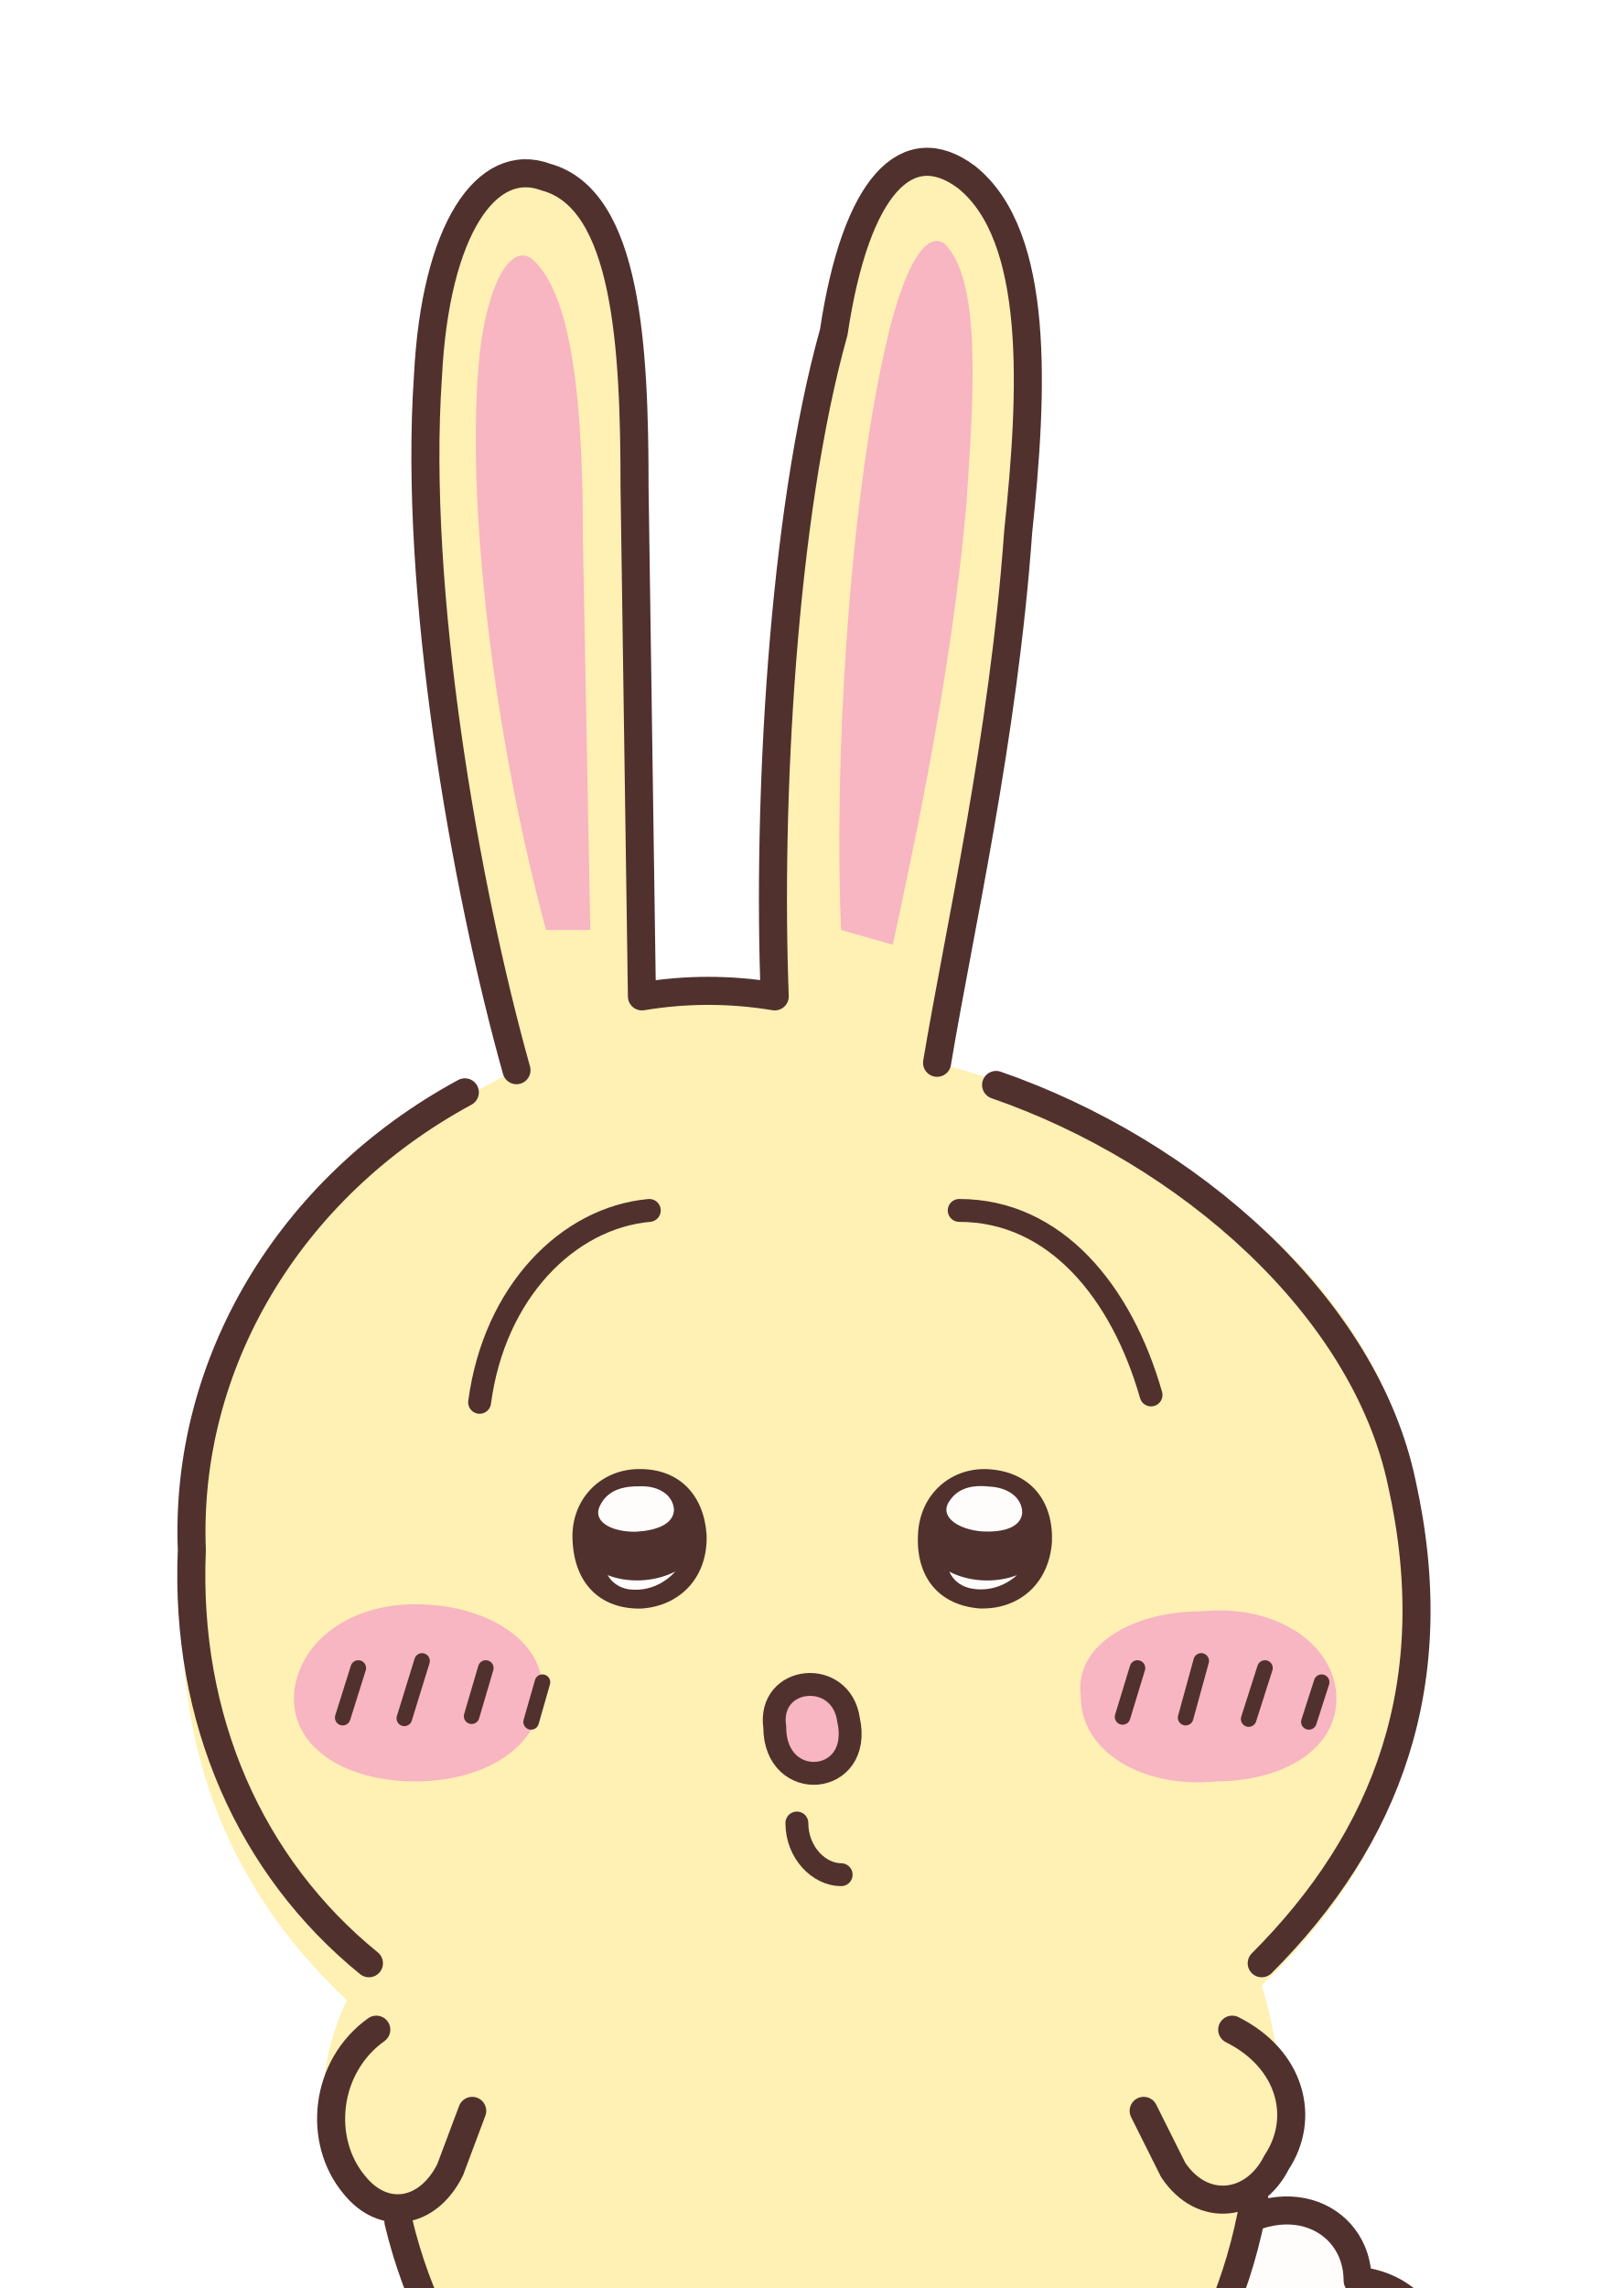
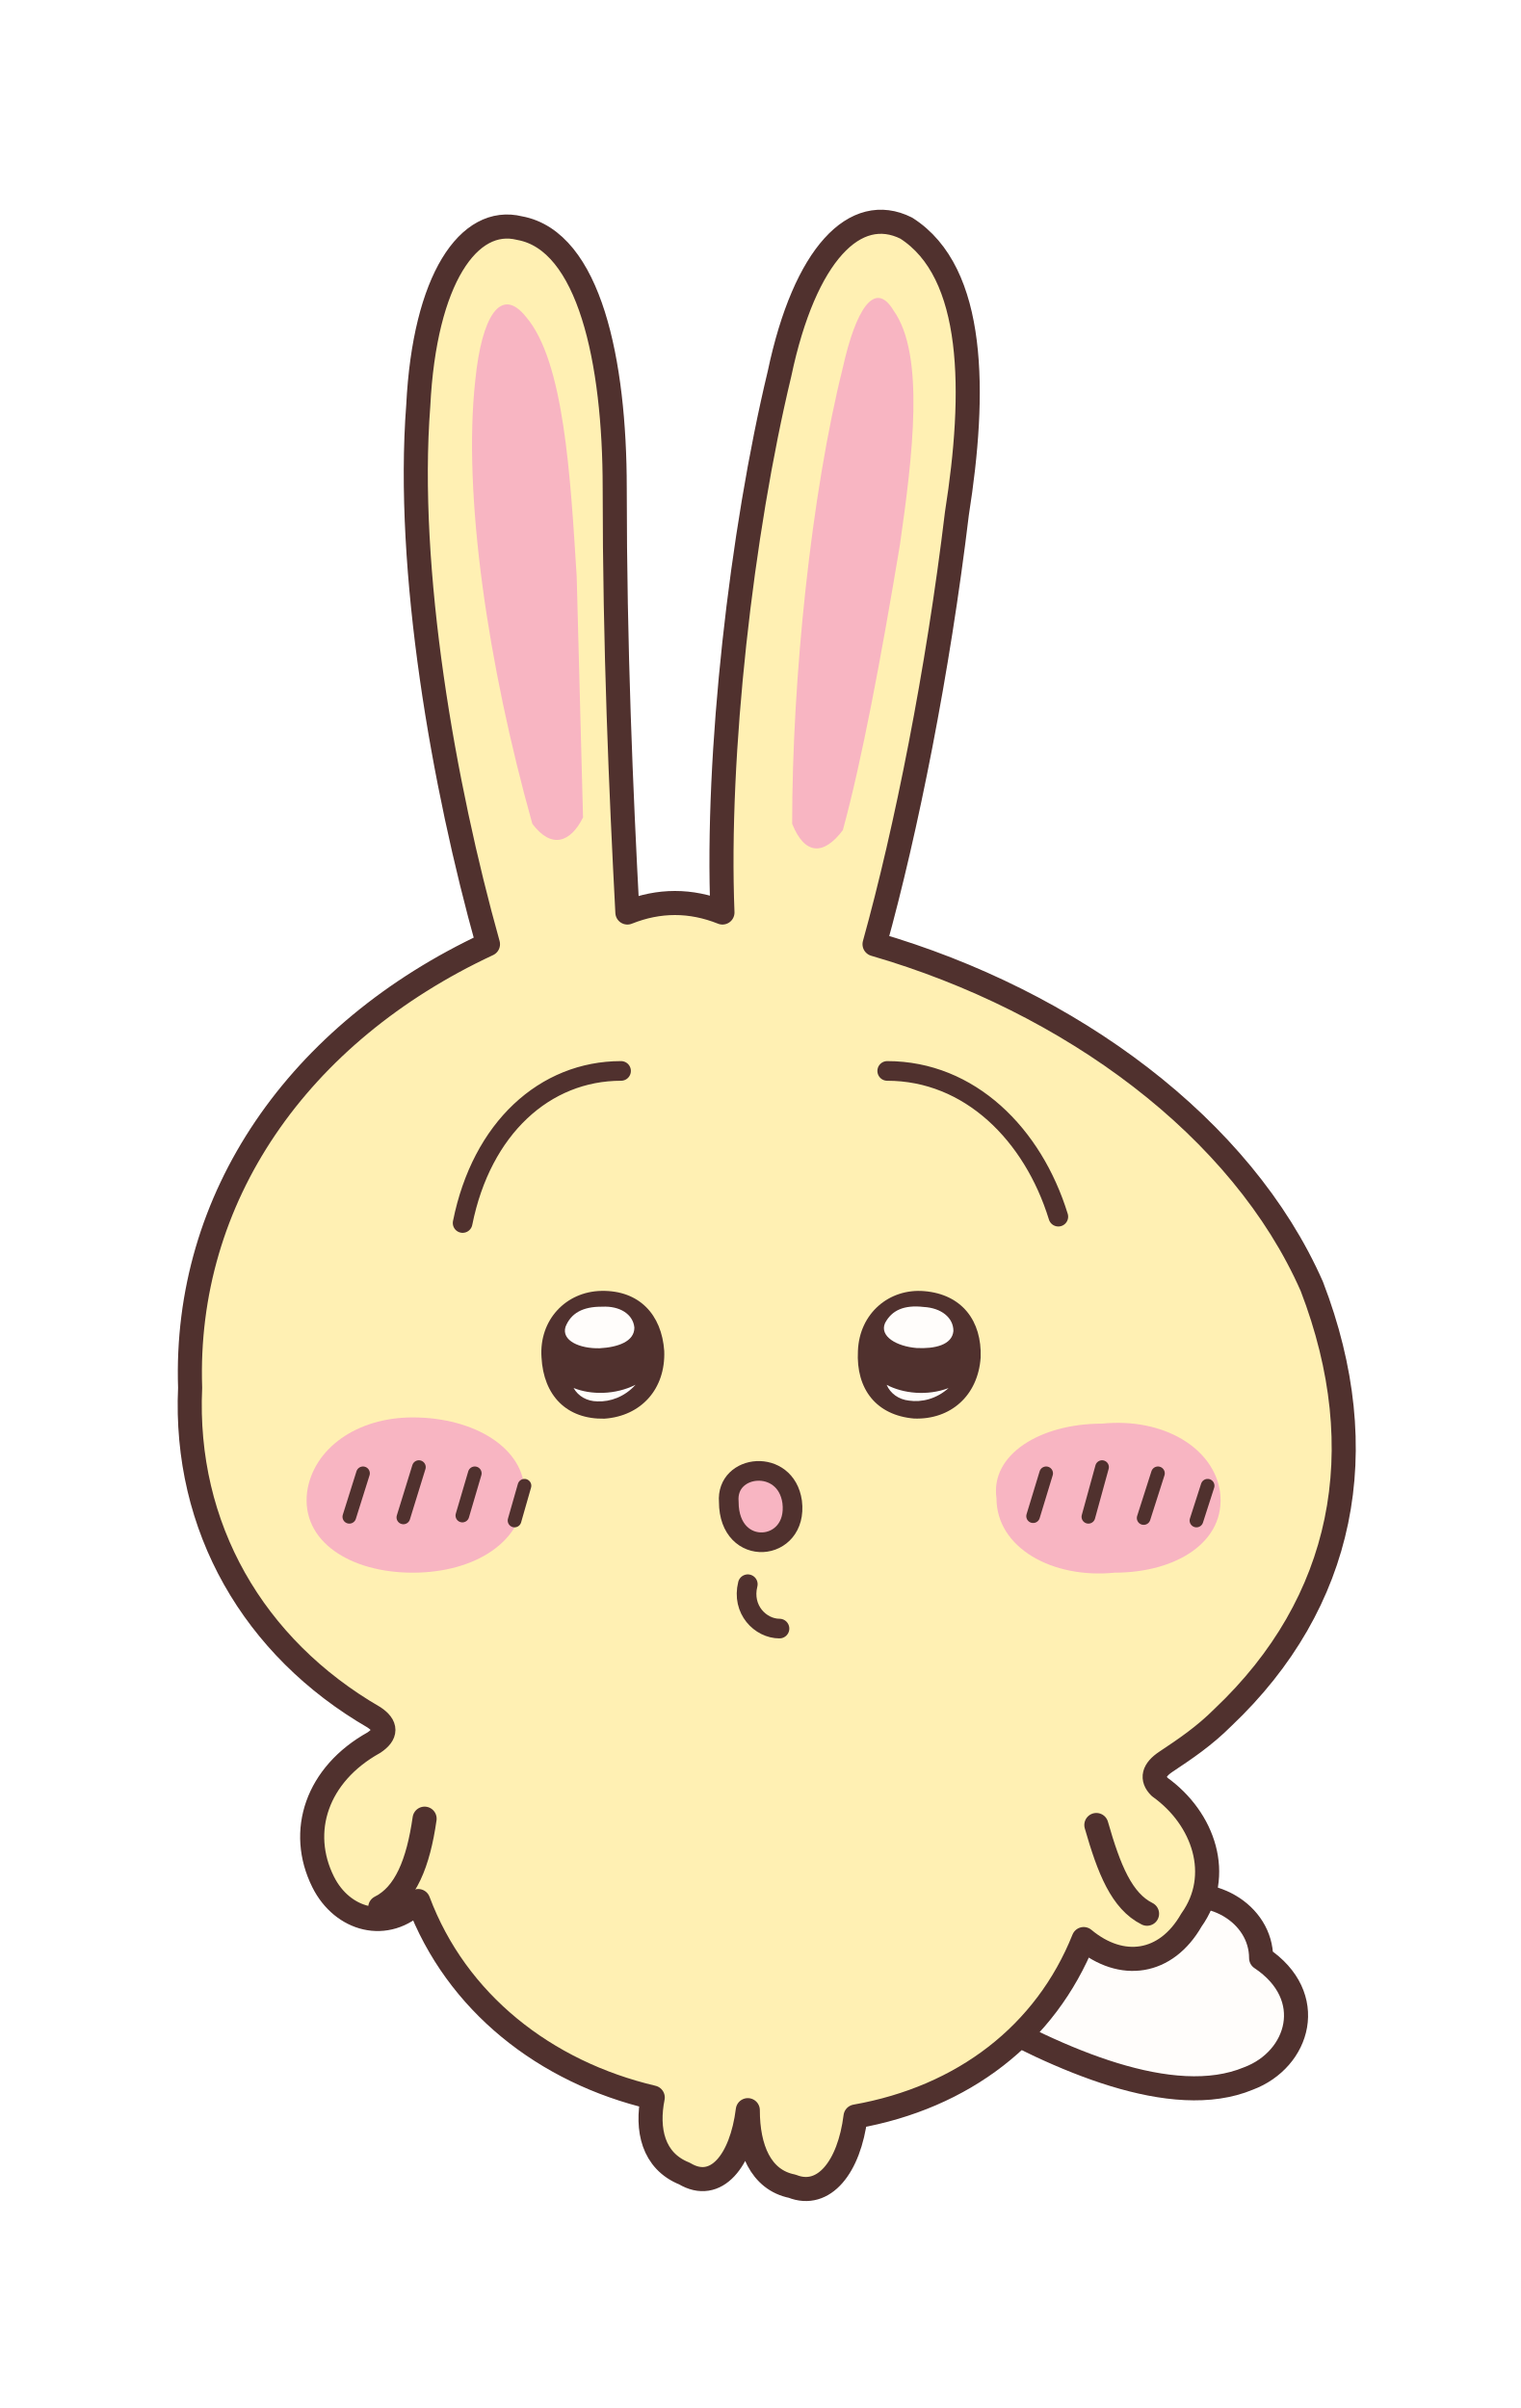
- <svg xmlns="http://www.w3.org/2000/svg" viewBox="-110 -205 220 310" fill="none" role="img" aria-labelledby="title">
+ <svg xmlns="http://www.w3.org/2000/svg" viewBox="-120 -210 240 380" fill="none" role="img" aria-labelledby="title">
  <defs>
    <g id="eye-bright" stroke="none">
      <path fill="#50312e" d="M-10-.1C-10.1-6.3-5.4-10.7.4-10.5 6.6-10.3 10.1-6.1 10.2-.1 10.1 6.2 5.8 10.4-.2 10.5-6.4 10.3-10 6.2-10-.1Z" />
      <path fill="#fffdfb" d="M-5.8-4.9C-4.8-7.1-2.8-8.1.4-7.9c2.9 0 5 1.5 5.1 3.7C5.4-1.9 2.6-1.1-.4-1.1-3.7-1.2-6.6-2.7-5.8-4.9Z" />
      <path fill="#fffdfb" d="M-5 5.2c2.8 1.3 6.8 1.5 10.2 0C3.3 7.1.9 7.8-1.2 7.6-2.9 7.5-4.3 6.6-5 5.2Z" />
    </g>
    <g id="eyes-bright">
      <use href="#eye-bright" transform="translate(-26 5) rotate(-3)" />
      <use href="#eye-bright" transform="translate(26 5) rotate(3)" />
    </g>
    <g id="cheeks" stroke="none" fill="#f8b5c2">
      <path d="M-73 28c1-7 8-12 17-12 10 0 18 5 18 12 0 8-8 13-18 13-10 0-18-5-17-13Z" />
      <path d="M38 29c-1-7 7-12 17-12 10-1 18 4 19 11 1 8-7 13-17 13-10 1-19-4-19-12Z" />
      <g stroke="#50312e" stroke-width="2.2" stroke-linecap="round">
        <path d="M-64 25l-2.2 7M-55 24l-2.5 8.1M-46 25l-2 6.8M-38 27l-1.6 5.6M46 25l-2.1 6.9M55 24l-2.2 8M64 25l-2.3 7.2M72 27l-1.8 5.6" />
      </g>
    </g>
    <g id="usagi-body" stroke="#50312e" stroke-width="3.8" stroke-linecap="round" stroke-linejoin="round">
-       <path fill="#fffdfb" d="M53 100c10-10 21-5 21 4 10 1 14 12 6 18-7 6-19 3-26-2" />
-       <path fill="#fff0b3" stroke="none" d="M-40-60c-7-25-14-65-12-94 1-20 8-30 16-27 11 3 12 23 12 42l1 69c6-1 12-1 18 0-1-26 1-65 8-90 3-20 10-27 18-21 10 8 9 29 7 48-2 28-8 54-11 72C54-51 78-29 82-2c5 27-3 49-21 66 3 10 4 21-1 29-4 23-17 38-34 43-4 1-7 3-11 3-1 9-5 14-10 12-5-1-7-6-7-12-1 10-5 14-10 11-5-3-6-8-6-13-21-4-35-20-40-41-8-6-11-17-5-30-17-16-24-36-22-60 0-28 18-53 45-66Z" />
-       <path d="M-40-60c-7-25-14-65-12-94 1-20 8-30 16-27 11 3 12 23 12 42l1 69c6-1 12-1 18 0-1-26 1-65 8-90 3-20 10-27 18-21 10 8 9 29 7 48-2 28-8 54-11 72" />
-       <path fill="#f8b5c2" stroke="none" d="M-36-79c-7-26-11-58-9-78 1-9 4-15 7-13 6 5 7 22 7 38l1 53ZM4-79c-1-22 1-57 6-79 2-9 5-16 8-14 5 5 4 20 3 35-2 23-7 46-10 60Z" />
-       <path d="M-47-57C-71-44-85-20-84 5c-1 23 8 43 24 56M25-58C51-49 75-28 80-4c6 27-2 48-19 65" />
-       <path d="M-56 96c5 21 19 37 38 41 0 5 1 10 6 13 5 3 9-1 10-11 0 6 2 11 7 12 5 2 9-3 10-12 4 0 7-2 11-3 17-5 30-20 34-43" />
-       <path fill="#fff0b3" d="M-59 70c-7 5-8 15-3 21 4 5 10 4 13-2l3-8M57 70c8 4 10 12 6 18-3 6-10 7-14 1l-4-8" />
+       <path fill="#fffdfb" d="M33 91c9-12 25-12 30-1 8-3 16 2 16 9 9 6 6 16-2 19-12 5-30-3-44-11Z" />
+       <path fill="#fff0b3" d="M-43-61C-50-86-56-120-54-146c1-20 8-30 16-28 11 2 15 21 15 41 0 25 1 48 2 67 5-2 10-2 15 0-1-25 3-60 9-85 4-19 12-27 20-23 11 7 11 26 8 45-3 25-8 50-13 68C49-52 76-32 87-7c10 26 5 50-14 68-3 3-6 5-9 7q-3 2-1 4c7 5 10 14 5 21-4 7-11 8-17 3-6 15-19 25-36 28-1 8-5 13-10 11-5-1-7-6-7-12-1 8-5 13-10 10-5-2-6-7-5-12-17-4-31-15-37-31-5 5-12 3-15-3-4-8-1-17 8-22q3-2 0-4C-80 50-91 31-90 9c-1-30 17-56 47-70Z" />
+       <path fill="#f8b5c2" stroke="none" d="M-36-80c-7-25-11-52-9-70 1-10 4-15 8-10 6 7 7 25 8 41l1 38c-2 4-5 5-8 1ZM5-80c0-23 3-52 8-72 2-9 5-14 8-9 5 7 3 23 1 37-3 18-6 34-9 45-3 4-6 4-8-1Z" />
+       <path fill="none" d="M-53 77c-1 7-3 12-7 14M53 78c2 7 4 12 8 14" />
    </g>
    <g id="usagi-face-surprised">
-       <use href="#cheeks" transform="translate(0 -3) scale(.96)" />
-       <use href="#eyes-bright" transform="translate(0 -1) scale(.9)" />
-       <g stroke="#50312e" stroke-width="3.1" stroke-linecap="round">
-         <path fill="none" d="M-45-15c2-15 12-25 23-26M20-41c13 0 22 11 26 25" />
-         <path fill="#f8b5c2" d="M-5 29c-1-7 9-8 10-1 2 9-10 10-10 1Z" />
-         <path fill="none" d="M-2 42c0 4 3 7 6 7" />
+       <use href="#cheeks" transform="translate(0 -2) scale(.98)" />
+       <use href="#eyes-bright" transform="translate(0 -1) scale(.96)" />
+       <g stroke="#50312e" stroke-width="3.1" stroke-linecap="round" stroke-linejoin="round">
+         <path fill="none" d="M-47-17c3-15 13-24 25-24M20-41c13 0 23 10 27 23" />
+         <path fill="#f8b5c2" d="M-5 27c-.5-6 9-7 10 0 1 8-10 9-10 0Z" />
+         <path fill="none" d="M-2 40c-1 4 2 7 5 7" />
      </g>
    </g>
    <g id="usagi-surprised">
      <use href="#usagi-body" />
      <use href="#usagi-face-surprised" />
    </g>
  </defs>
  <use href="#usagi-surprised" />
</svg>
